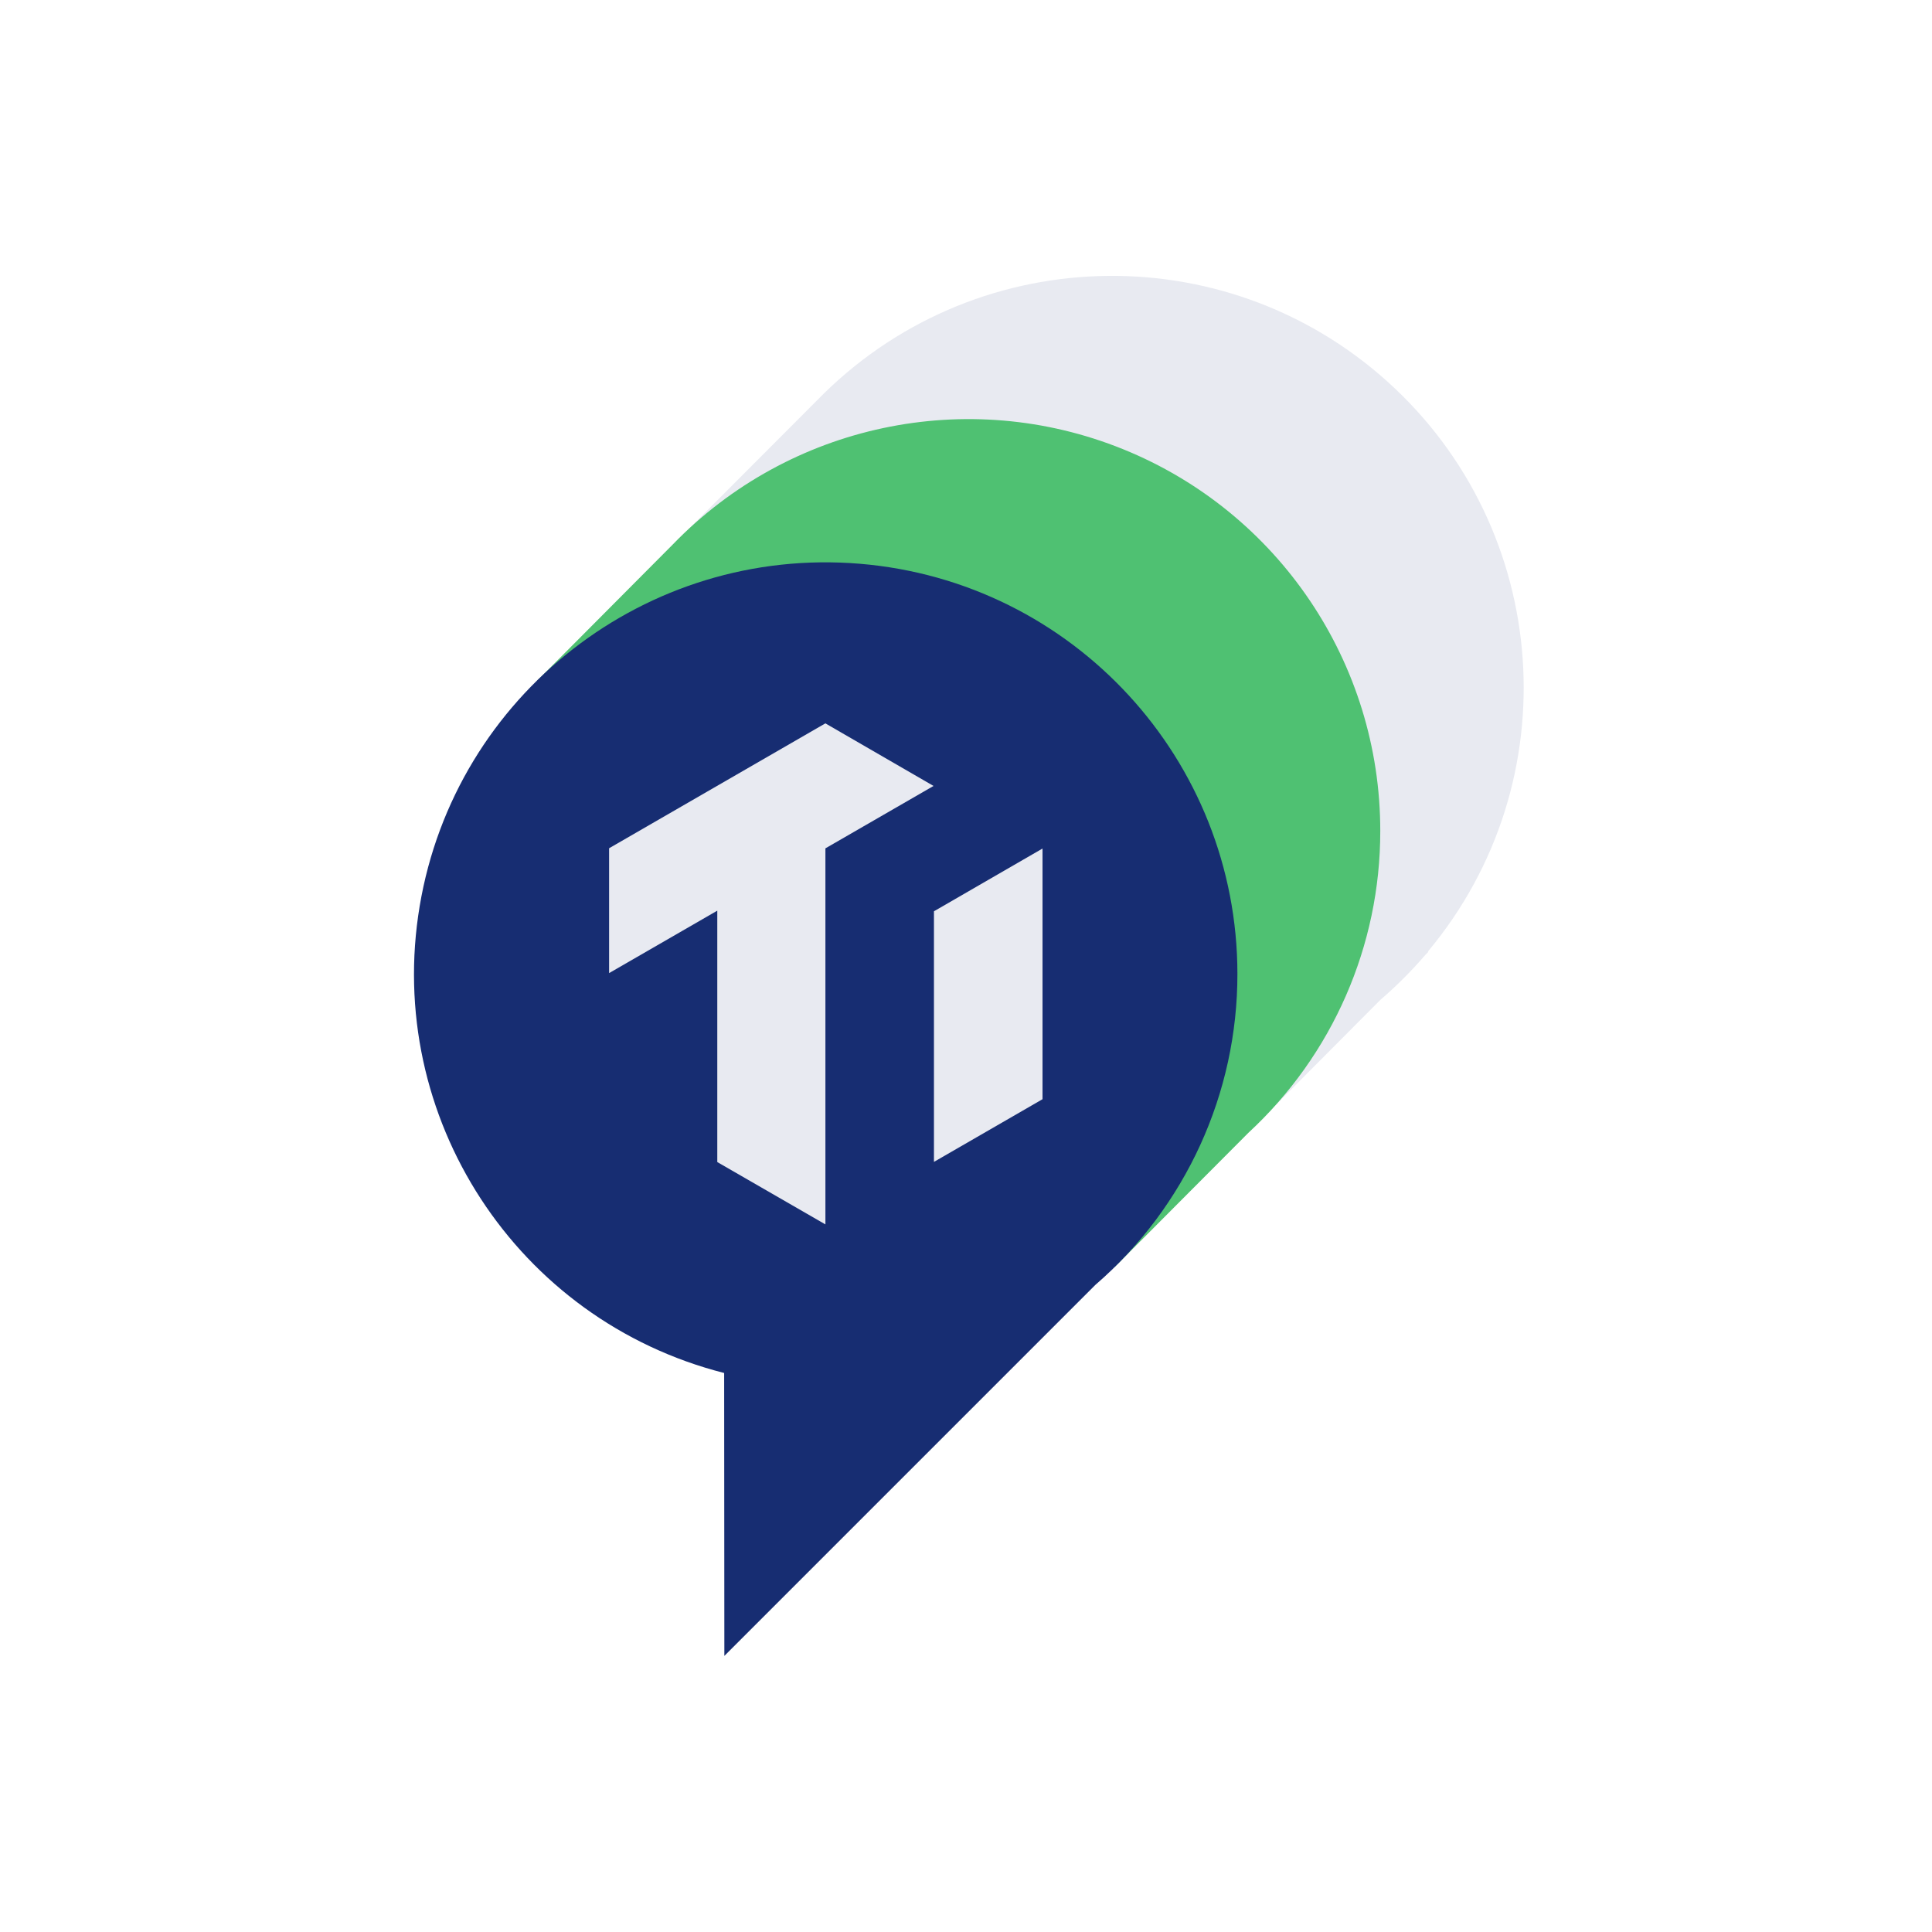
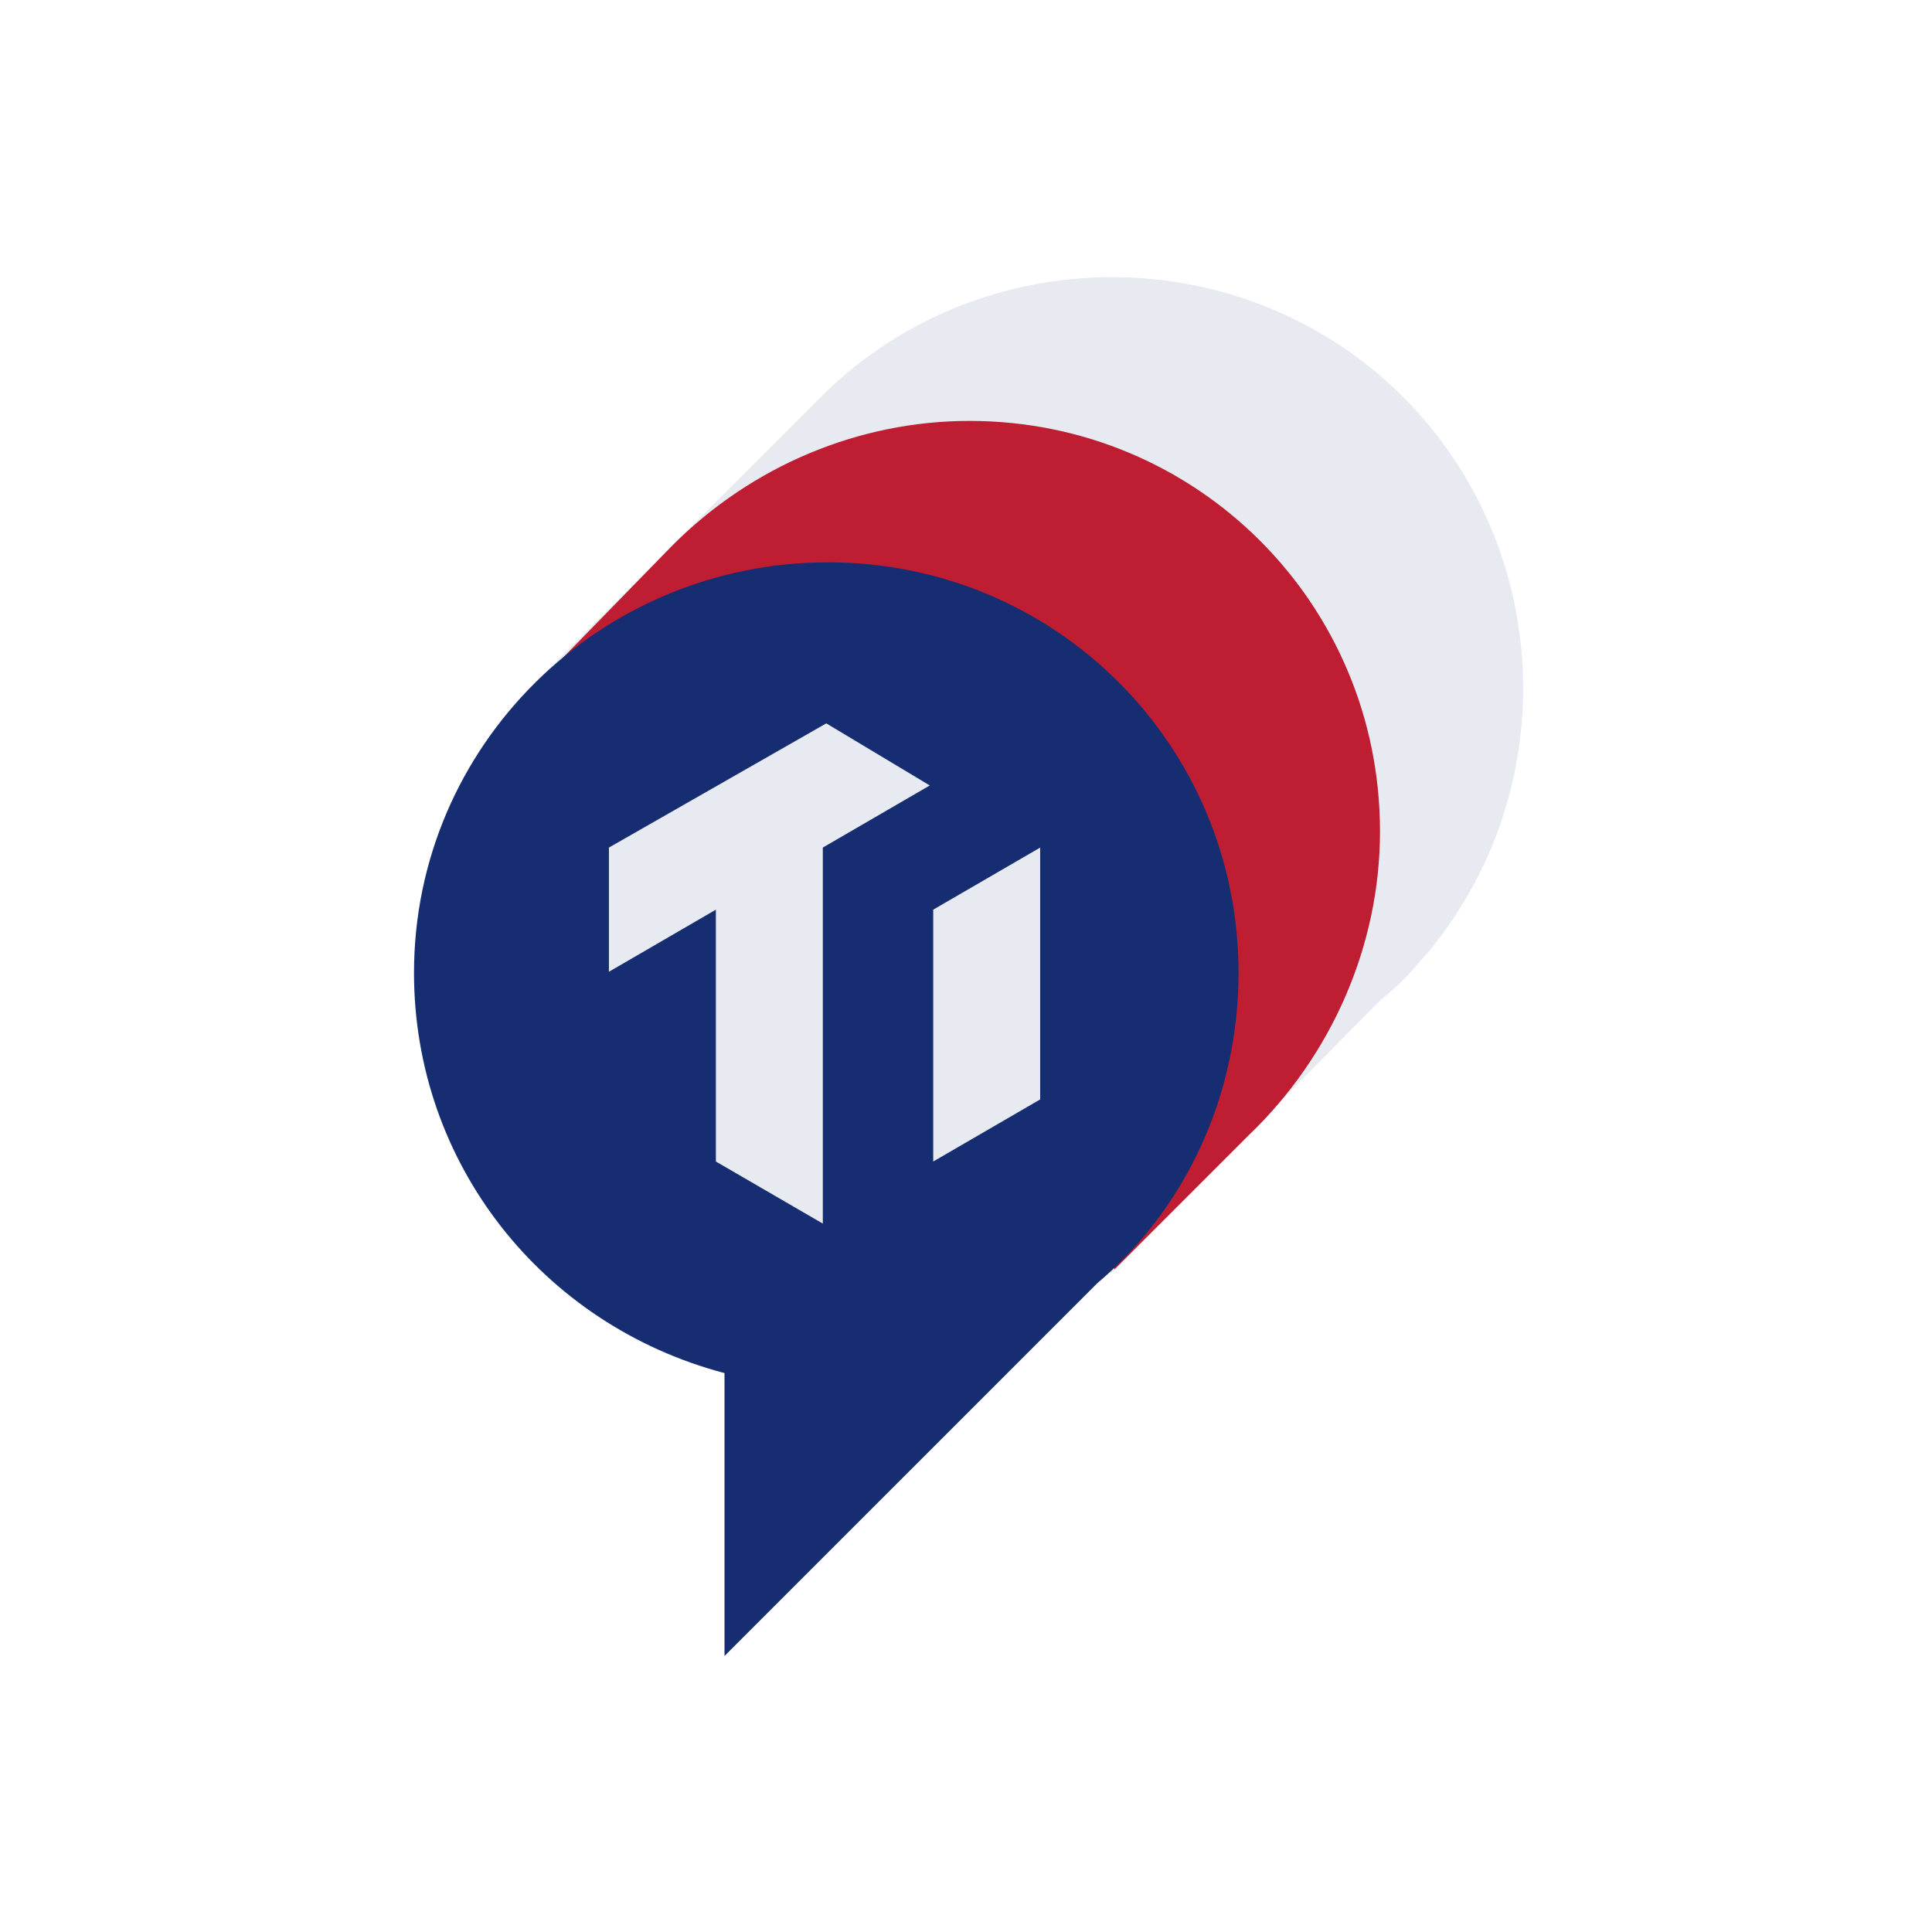
- <svg xmlns="http://www.w3.org/2000/svg" viewBox="0 0 56 56">
-   <path d="M41.392 27.577a11.933 11.933 0 0 0-17.718-15.964l-8.111 8.131 3.027 3.027 1.755-1.759a11.931 11.931 0 0 0 11.884 10.853h.167l-.239 5.005 7.854-7.888a12.434 12.434 0 0 0 1.3-1.3l.09-.092Z" fill="#e8eaf1" />
-   <path d="M40.008 24.087a11.933 11.933 0 0 0-20.512-8.3l-3.934 3.954 1.041 1.041a11.938 11.938 0 0 0 15.681 14.469l.02 1.479 3.88-3.894a11.9 11.9 0 0 0 3.824-8.749Z" fill="#4fc172" />
-   <path d="M35.867 28.228A11.933 11.933 0 1 0 20.99 39.797l.006 8.2L31.75 37.243a11.9 11.9 0 0 0 4.117-9.015Z" fill="#172d72" />
-   <path d="m23.924 20.967-6.269 3.62v3.619l3.136-1.81v7.287l3.134 1.807v-10.9l3.134-1.809Zm3.147 5.447v7.264l3.147-1.817v-7.266Z" fill="#e8eaf1" />
-   <path fill="none" d="M0 0h56v56H0z" />
+ <svg xmlns="http://www.w3.org/2000/svg" version="1.1" id="图层_1" x="0" y="0" viewBox="0 0 56 56" style="enable-background:new 0 0 56 56" xml:space="preserve">
+   <style>.st0{fill:#e8eaf1}</style>
+   <g id="组_5976" transform="translate(-309 -520)">
+     <g id="组_5497" transform="translate(321 528)">
+       <g id="组_5257">
+         <path id="路径_15814" class="st0" d="M29.4 19.6c4.2-5.1 3.5-12.6-1.5-16.8-4.8-4-11.9-3.6-16.2.8l-8.1 8.1 3 3L8.3 13c.6 6.1 5.7 10.9 11.9 10.9h.2l-.2 5L28 21c.5-.4.9-.8 1.3-1.3l.1-.1z" />
+         <path id="路径_15815" d="M28 16.1c0-6.6-5.3-11.9-11.9-11.9-3.2 0-6.3 1.3-8.6 3.6l-3.9 4 1 1c-1.8 6.3 1.8 12.9 8.2 14.8 2.5.7 5.1.6 7.5-.3v1.5l3.9-3.9c2.4-2.3 3.8-5.5 3.8-8.8z" style="fill:#be1d32" />
+         <path id="路径_15816" d="M23.9 20.2c0-6.6-5.3-11.9-11.9-11.9S0 13.6 0 20.2c0 5.5 3.7 10.2 9 11.6V40l10.8-10.8c2.6-2.2 4.1-5.5 4.1-9z" style="fill:#172d72" />
+         <g id="组_5256" transform="translate(5.65 12.967)">
+           <path id="路径_15817" class="st0" d="M6.3 0 0 3.6v3.6l3.1-1.8v7.3l3.1 1.8V3.6l3.1-1.8-3-1.8z" />
+           <path id="路径_15818" class="st0" d="M9.4 5.4v7.3l3.1-1.8V3.6L9.4 5.4z" />
+         </g>
+       </g>
+     </g>
+     <g id="组_5963" transform="translate(309 520)">
+       <path id="矩形_5289" style="fill:none" d="M0 0h56v56H0z" />
+     </g>
+   </g>
</svg>
